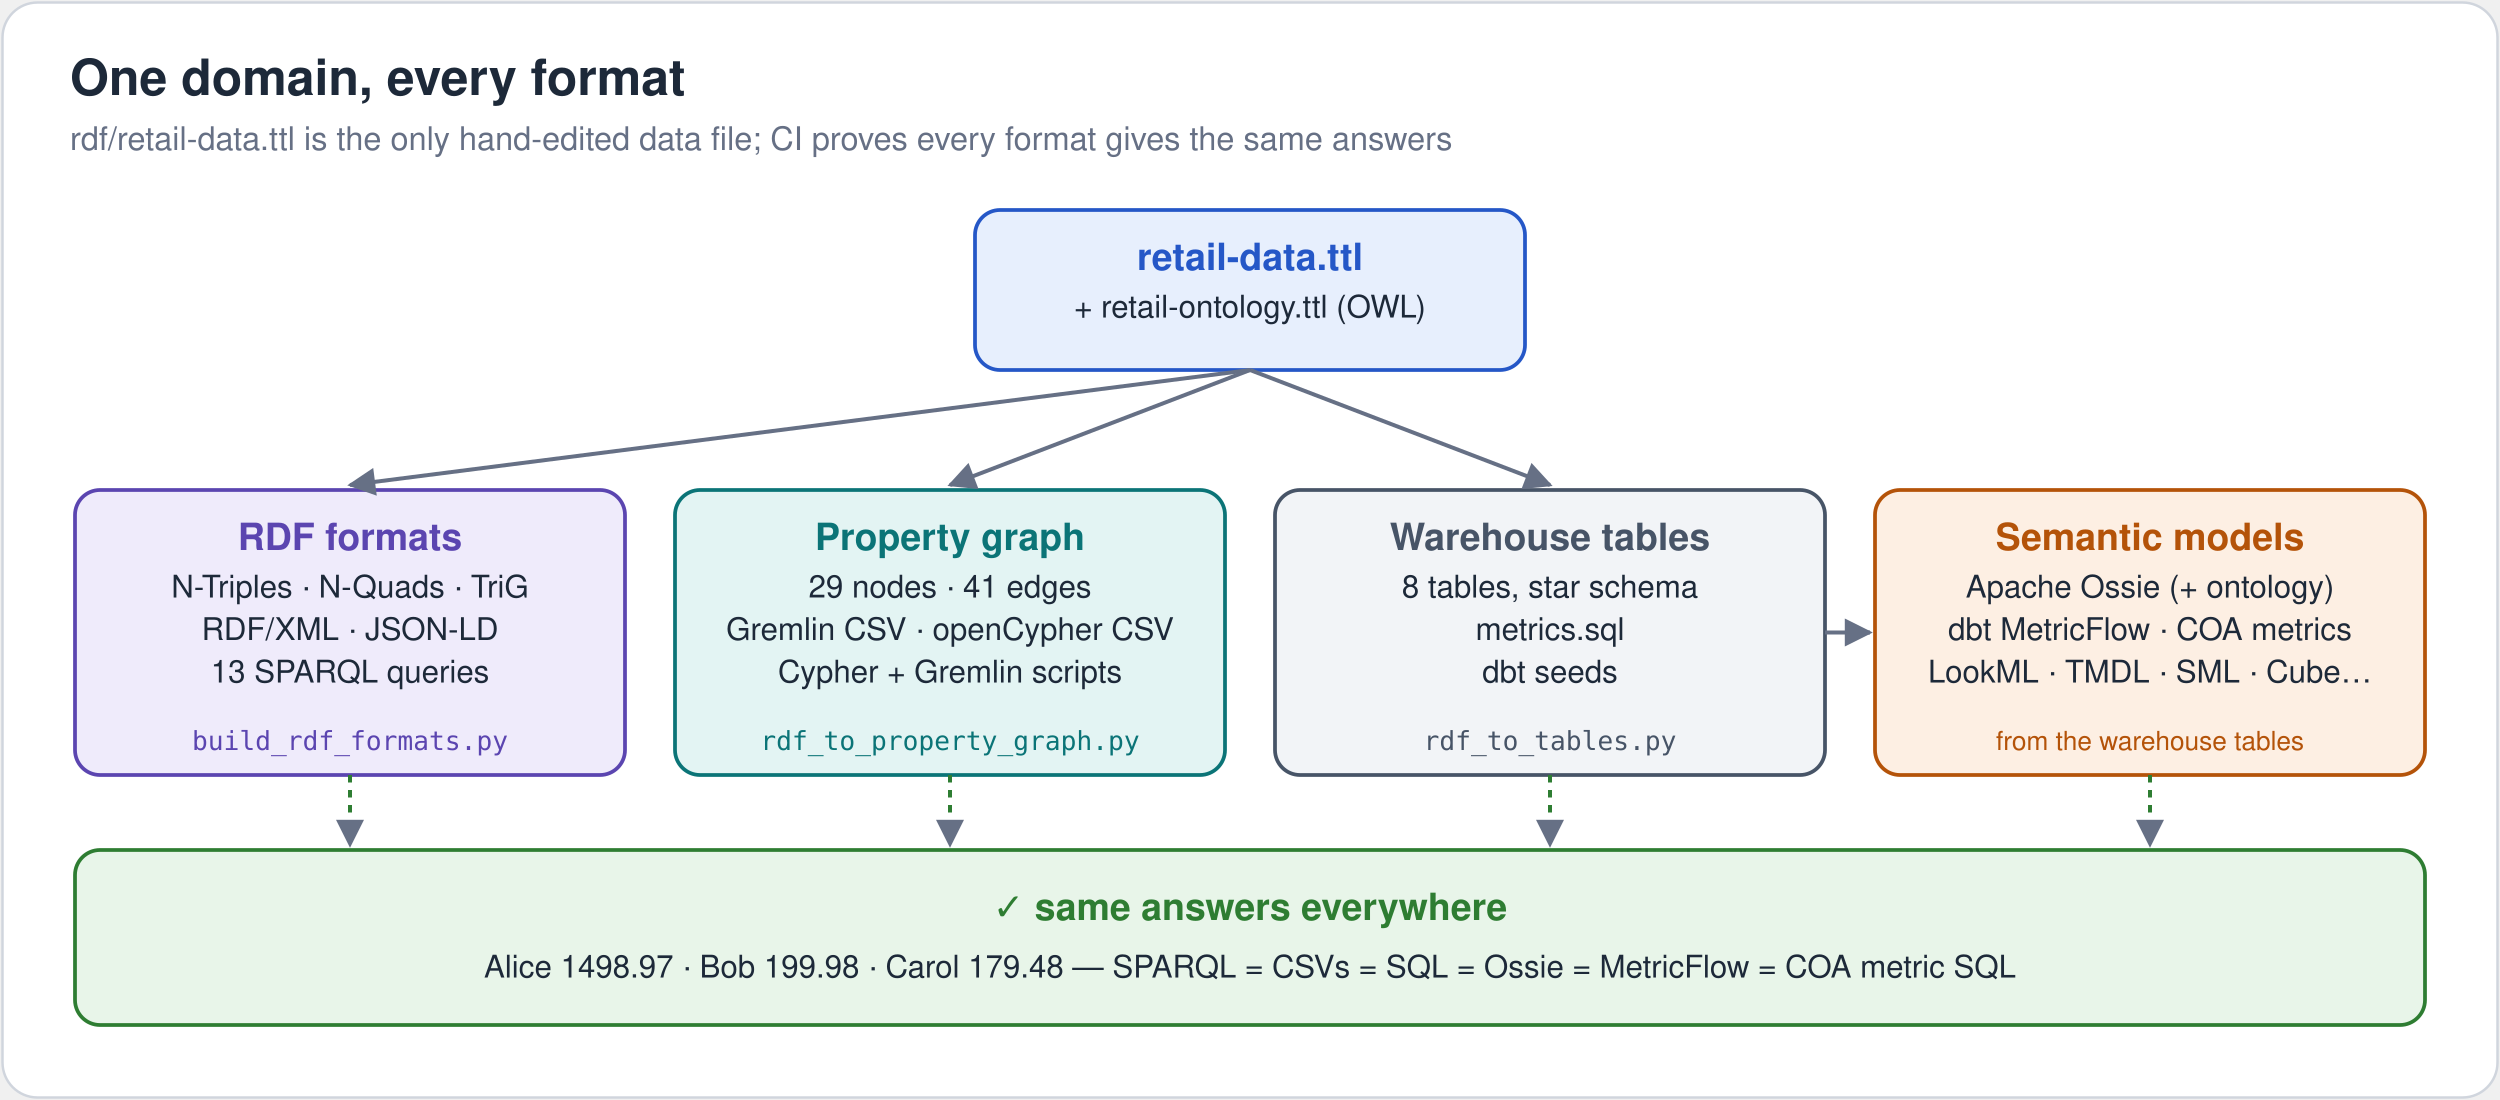
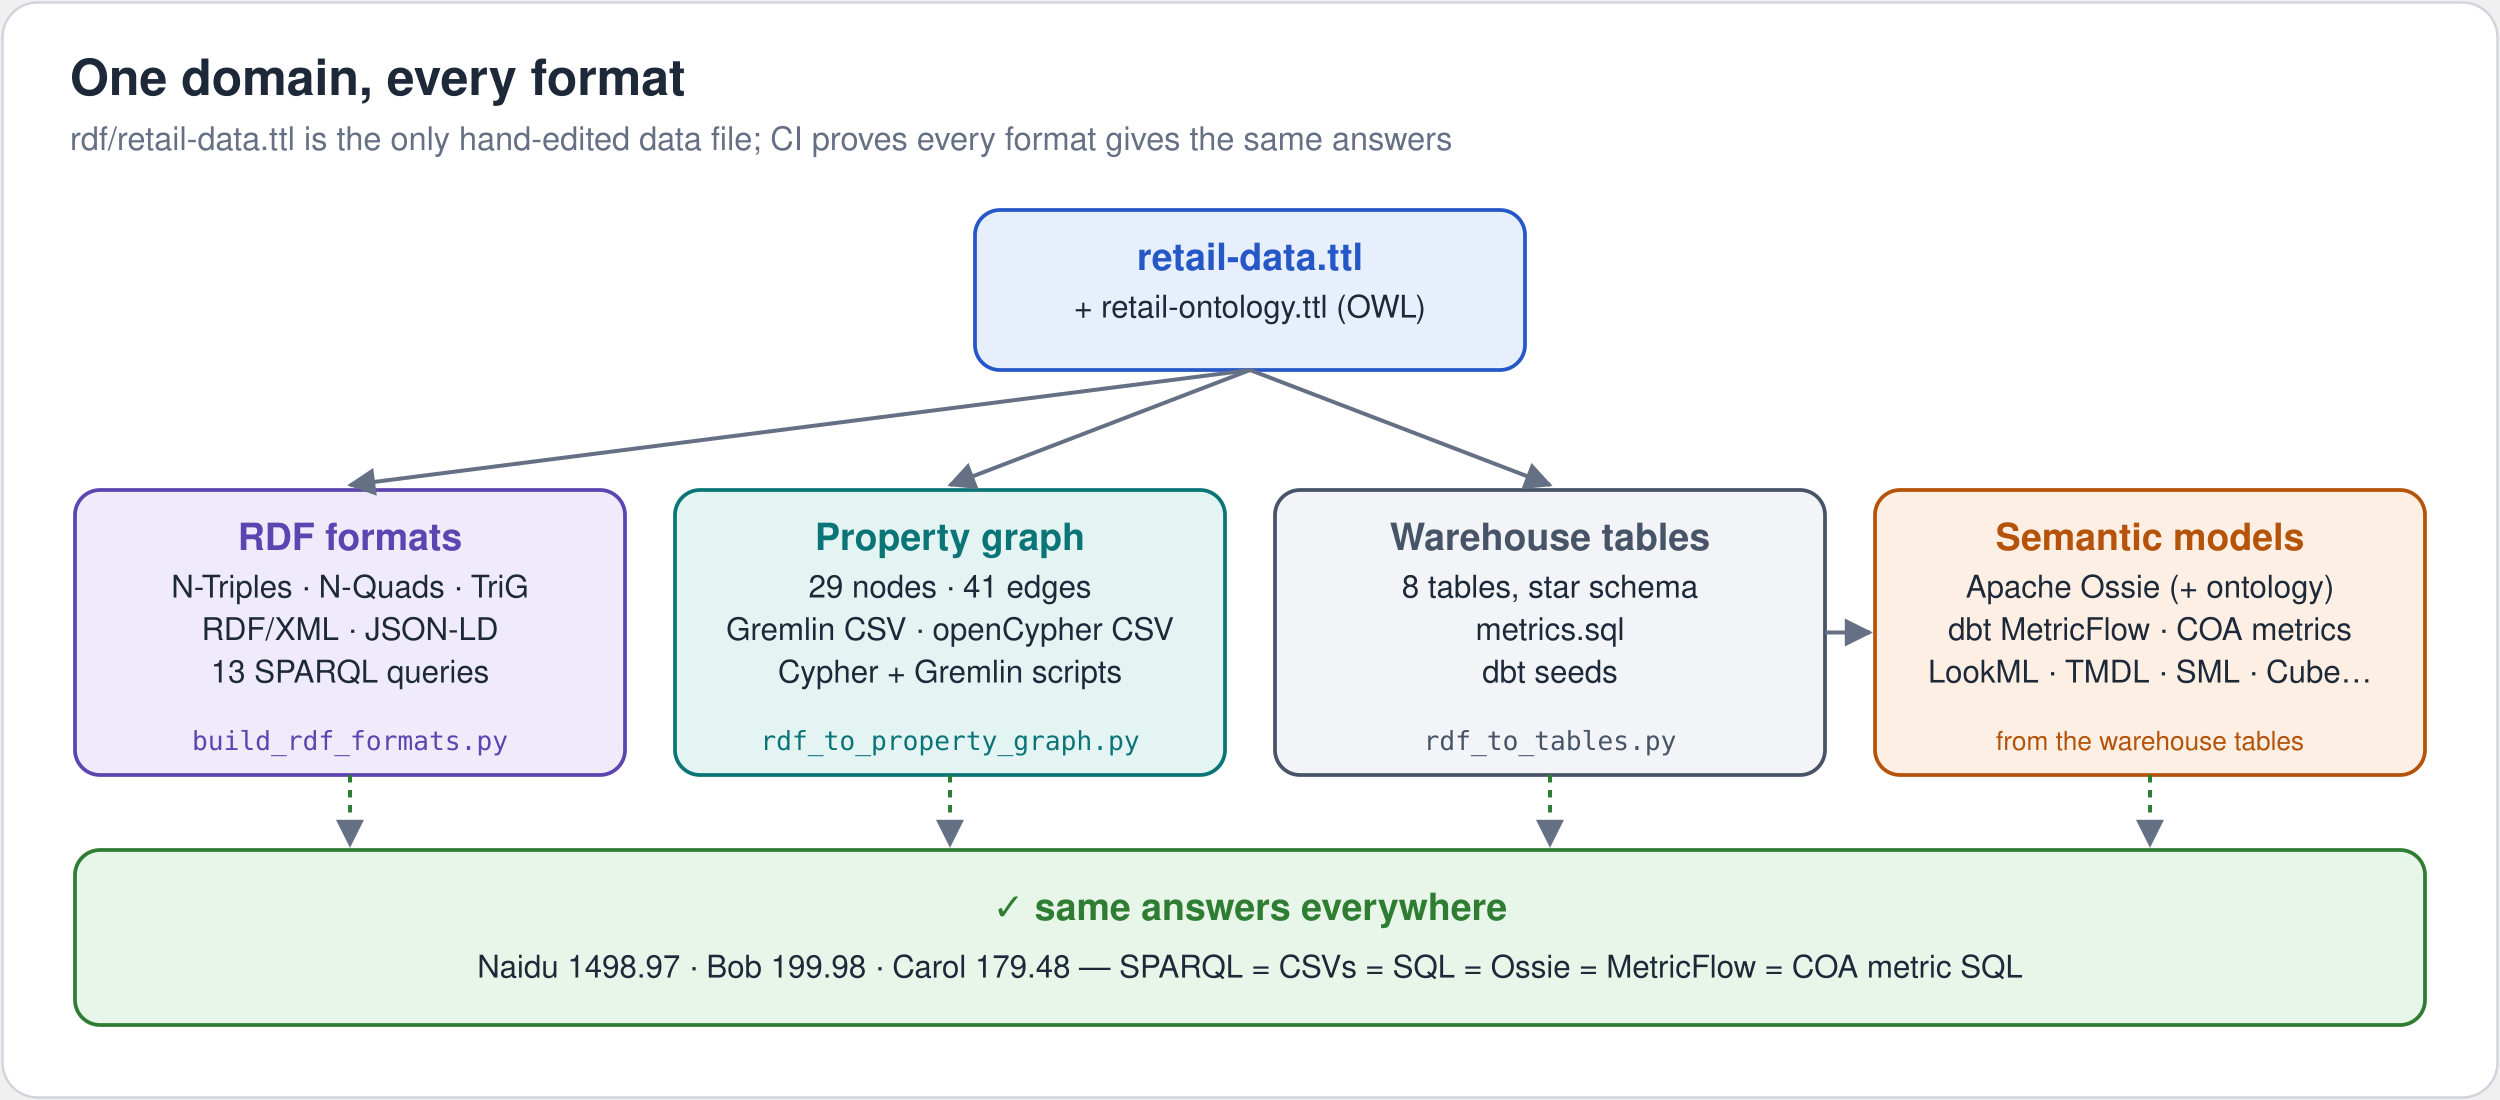
<svg xmlns="http://www.w3.org/2000/svg" width="1000" height="440" viewBox="0 0 1000 440" role="img" aria-label="One domain, every format">
  <defs>
    <marker id="arrow" viewBox="0 0 10 10" refX="9" refY="5" markerWidth="7" markerHeight="7" orient="auto-start-reverse">
      <path d="M0,0 L10,5 L0,10 z" fill="#667085" />
    </marker>
    <marker id="arrow-start" viewBox="0 0 10 10" refX="1" refY="5" markerWidth="7" markerHeight="7" orient="auto">
      <path d="M10,0 L0,5 L10,10 z" fill="#667085" />
    </marker>
  </defs>
  <rect x="1" y="1" width="998" height="438" rx="14" fill="#ffffff" stroke="#D0D5DD" stroke-width="1" />
  <text x="28" y="38" font-family="Segoe UI, Helvetica, Arial, sans-serif" font-size="20" font-weight="700" text-anchor="start" fill="#1D2939">One domain, every format</text>
  <text x="28" y="60" font-family="Segoe UI, Helvetica, Arial, sans-serif" font-size="13" font-weight="normal" text-anchor="start" fill="#667085">rdf/retail-data.ttl is the only hand-edited data file; CI proves every format gives the same answers</text>
  <rect x="390" y="84" width="220" height="64" rx="10" fill="#E7EFFD" stroke="#2557C7" stroke-width="1.5" />
  <text x="500.0" y="108" font-family="Segoe UI, Helvetica, Arial, sans-serif" font-size="15" font-weight="600" text-anchor="middle" fill="#2557C7">retail-data.ttl</text>
  <text x="500.0" y="127" font-family="Segoe UI, Helvetica, Arial, sans-serif" font-size="12.5" font-weight="normal" text-anchor="middle" fill="#1D2939">+ retail-ontology.ttl (OWL)</text>
  <rect x="30" y="196" width="220" height="114" rx="10" fill="#EFEBFB" stroke="#5B45B0" stroke-width="1.5" />
  <text x="140.0" y="220" font-family="Segoe UI, Helvetica, Arial, sans-serif" font-size="15" font-weight="600" text-anchor="middle" fill="#5B45B0">RDF formats</text>
  <text x="140.0" y="239" font-family="Segoe UI, Helvetica, Arial, sans-serif" font-size="12.5" font-weight="normal" text-anchor="middle" fill="#1D2939">N-Triples · N-Quads · TriG</text>
  <text x="140.0" y="256" font-family="Segoe UI, Helvetica, Arial, sans-serif" font-size="12.5" font-weight="normal" text-anchor="middle" fill="#1D2939">RDF/XML · JSON-LD</text>
  <text x="140.0" y="273" font-family="Segoe UI, Helvetica, Arial, sans-serif" font-size="12.5" font-weight="normal" text-anchor="middle" fill="#1D2939">13 SPARQL queries</text>
  <text x="140" y="300" font-family="SFMono-Regular, Consolas, Menlo, monospace" font-size="10.5" font-weight="normal" text-anchor="middle" fill="#5B45B0">build_rdf_formats.py</text>
  <line x1="500" y1="148" x2="140" y2="194" stroke="#667085" stroke-width="1.6" marker-end="url(#arrow)" />
  <rect x="270" y="196" width="220" height="114" rx="10" fill="#E3F4F3" stroke="#0B7477" stroke-width="1.5" />
  <text x="380.0" y="220" font-family="Segoe UI, Helvetica, Arial, sans-serif" font-size="15" font-weight="600" text-anchor="middle" fill="#0B7477">Property graph</text>
  <text x="380.0" y="239" font-family="Segoe UI, Helvetica, Arial, sans-serif" font-size="12.5" font-weight="normal" text-anchor="middle" fill="#1D2939">29 nodes · 41 edges</text>
  <text x="380.0" y="256" font-family="Segoe UI, Helvetica, Arial, sans-serif" font-size="12.5" font-weight="normal" text-anchor="middle" fill="#1D2939">Gremlin CSV · openCypher CSV</text>
  <text x="380.0" y="273" font-family="Segoe UI, Helvetica, Arial, sans-serif" font-size="12.5" font-weight="normal" text-anchor="middle" fill="#1D2939">Cypher + Gremlin scripts</text>
  <text x="380" y="300" font-family="SFMono-Regular, Consolas, Menlo, monospace" font-size="10.5" font-weight="normal" text-anchor="middle" fill="#0B7477">rdf_to_property_graph.py</text>
  <line x1="500" y1="148" x2="380" y2="194" stroke="#667085" stroke-width="1.6" marker-end="url(#arrow)" />
  <rect x="510" y="196" width="220" height="114" rx="10" fill="#F2F4F7" stroke="#475467" stroke-width="1.5" />
  <text x="620.0" y="220" font-family="Segoe UI, Helvetica, Arial, sans-serif" font-size="15" font-weight="600" text-anchor="middle" fill="#475467">Warehouse tables</text>
  <text x="620.0" y="239" font-family="Segoe UI, Helvetica, Arial, sans-serif" font-size="12.5" font-weight="normal" text-anchor="middle" fill="#1D2939">8 tables, star schema</text>
  <text x="620.0" y="256" font-family="Segoe UI, Helvetica, Arial, sans-serif" font-size="12.5" font-weight="normal" text-anchor="middle" fill="#1D2939">metrics.sql</text>
  <text x="620.0" y="273" font-family="Segoe UI, Helvetica, Arial, sans-serif" font-size="12.5" font-weight="normal" text-anchor="middle" fill="#1D2939">dbt seeds</text>
  <text x="620" y="300" font-family="SFMono-Regular, Consolas, Menlo, monospace" font-size="10.5" font-weight="normal" text-anchor="middle" fill="#475467">rdf_to_tables.py</text>
  <line x1="500" y1="148" x2="620" y2="194" stroke="#667085" stroke-width="1.6" marker-end="url(#arrow)" />
  <rect x="750" y="196" width="220" height="114" rx="10" fill="#FDEFE3" stroke="#B45309" stroke-width="1.5" />
  <text x="860.0" y="220" font-family="Segoe UI, Helvetica, Arial, sans-serif" font-size="15" font-weight="600" text-anchor="middle" fill="#B45309">Semantic models</text>
  <text x="860.0" y="239" font-family="Segoe UI, Helvetica, Arial, sans-serif" font-size="12.5" font-weight="normal" text-anchor="middle" fill="#1D2939">Apache Ossie (+ ontology)</text>
  <text x="860.0" y="256" font-family="Segoe UI, Helvetica, Arial, sans-serif" font-size="12.5" font-weight="normal" text-anchor="middle" fill="#1D2939">dbt MetricFlow · COA metrics</text>
  <text x="860.0" y="273" font-family="Segoe UI, Helvetica, Arial, sans-serif" font-size="12.5" font-weight="normal" text-anchor="middle" fill="#1D2939">LookML · TMDL · SML · Cube…</text>
  <text x="860" y="300" font-family="Segoe UI, Helvetica, Arial, sans-serif" font-size="10.5" font-weight="normal" text-anchor="middle" fill="#B45309">from the warehouse tables</text>
  <line x1="730" y1="253" x2="748" y2="253" stroke="#667085" stroke-width="1.6" marker-end="url(#arrow)" />
  <rect x="30" y="340" width="940" height="70" rx="10" fill="#E8F5E9" stroke="#2E7D32" stroke-width="1.5" />
  <text x="500" y="368" font-family="Segoe UI, Helvetica, Arial, sans-serif" font-size="15" font-weight="600" text-anchor="middle" fill="#2E7D32">✓ same answers everywhere</text>
-   <text x="500" y="391" font-family="Segoe UI, Helvetica, Arial, sans-serif" font-size="12.5" font-weight="normal" text-anchor="middle" fill="#1D2939">Alice 1498.97 · Bob 199.98 · Carol 179.48  —  SPARQL = CSVs = SQL = Ossie = MetricFlow = COA metric SQL</text>
+   <text x="500" y="391" font-family="Segoe UI, Helvetica, Arial, sans-serif" font-size="12.5" font-weight="normal" text-anchor="middle" fill="#1D2939">Naidu 1498.97 · Bob 199.98 · Carol 179.48  —  SPARQL = CSVs = SQL = Ossie = MetricFlow = COA metric SQL</text>
  <line x1="140" y1="310" x2="140" y2="338" stroke="#2E7D32" stroke-width="1.6" stroke-dasharray="3 3" marker-end="url(#arrow)" />
  <line x1="380" y1="310" x2="380" y2="338" stroke="#2E7D32" stroke-width="1.6" stroke-dasharray="3 3" marker-end="url(#arrow)" />
  <line x1="620" y1="310" x2="620" y2="338" stroke="#2E7D32" stroke-width="1.6" stroke-dasharray="3 3" marker-end="url(#arrow)" />
  <line x1="860" y1="310" x2="860" y2="338" stroke="#2E7D32" stroke-width="1.6" stroke-dasharray="3 3" marker-end="url(#arrow)" />
</svg>
